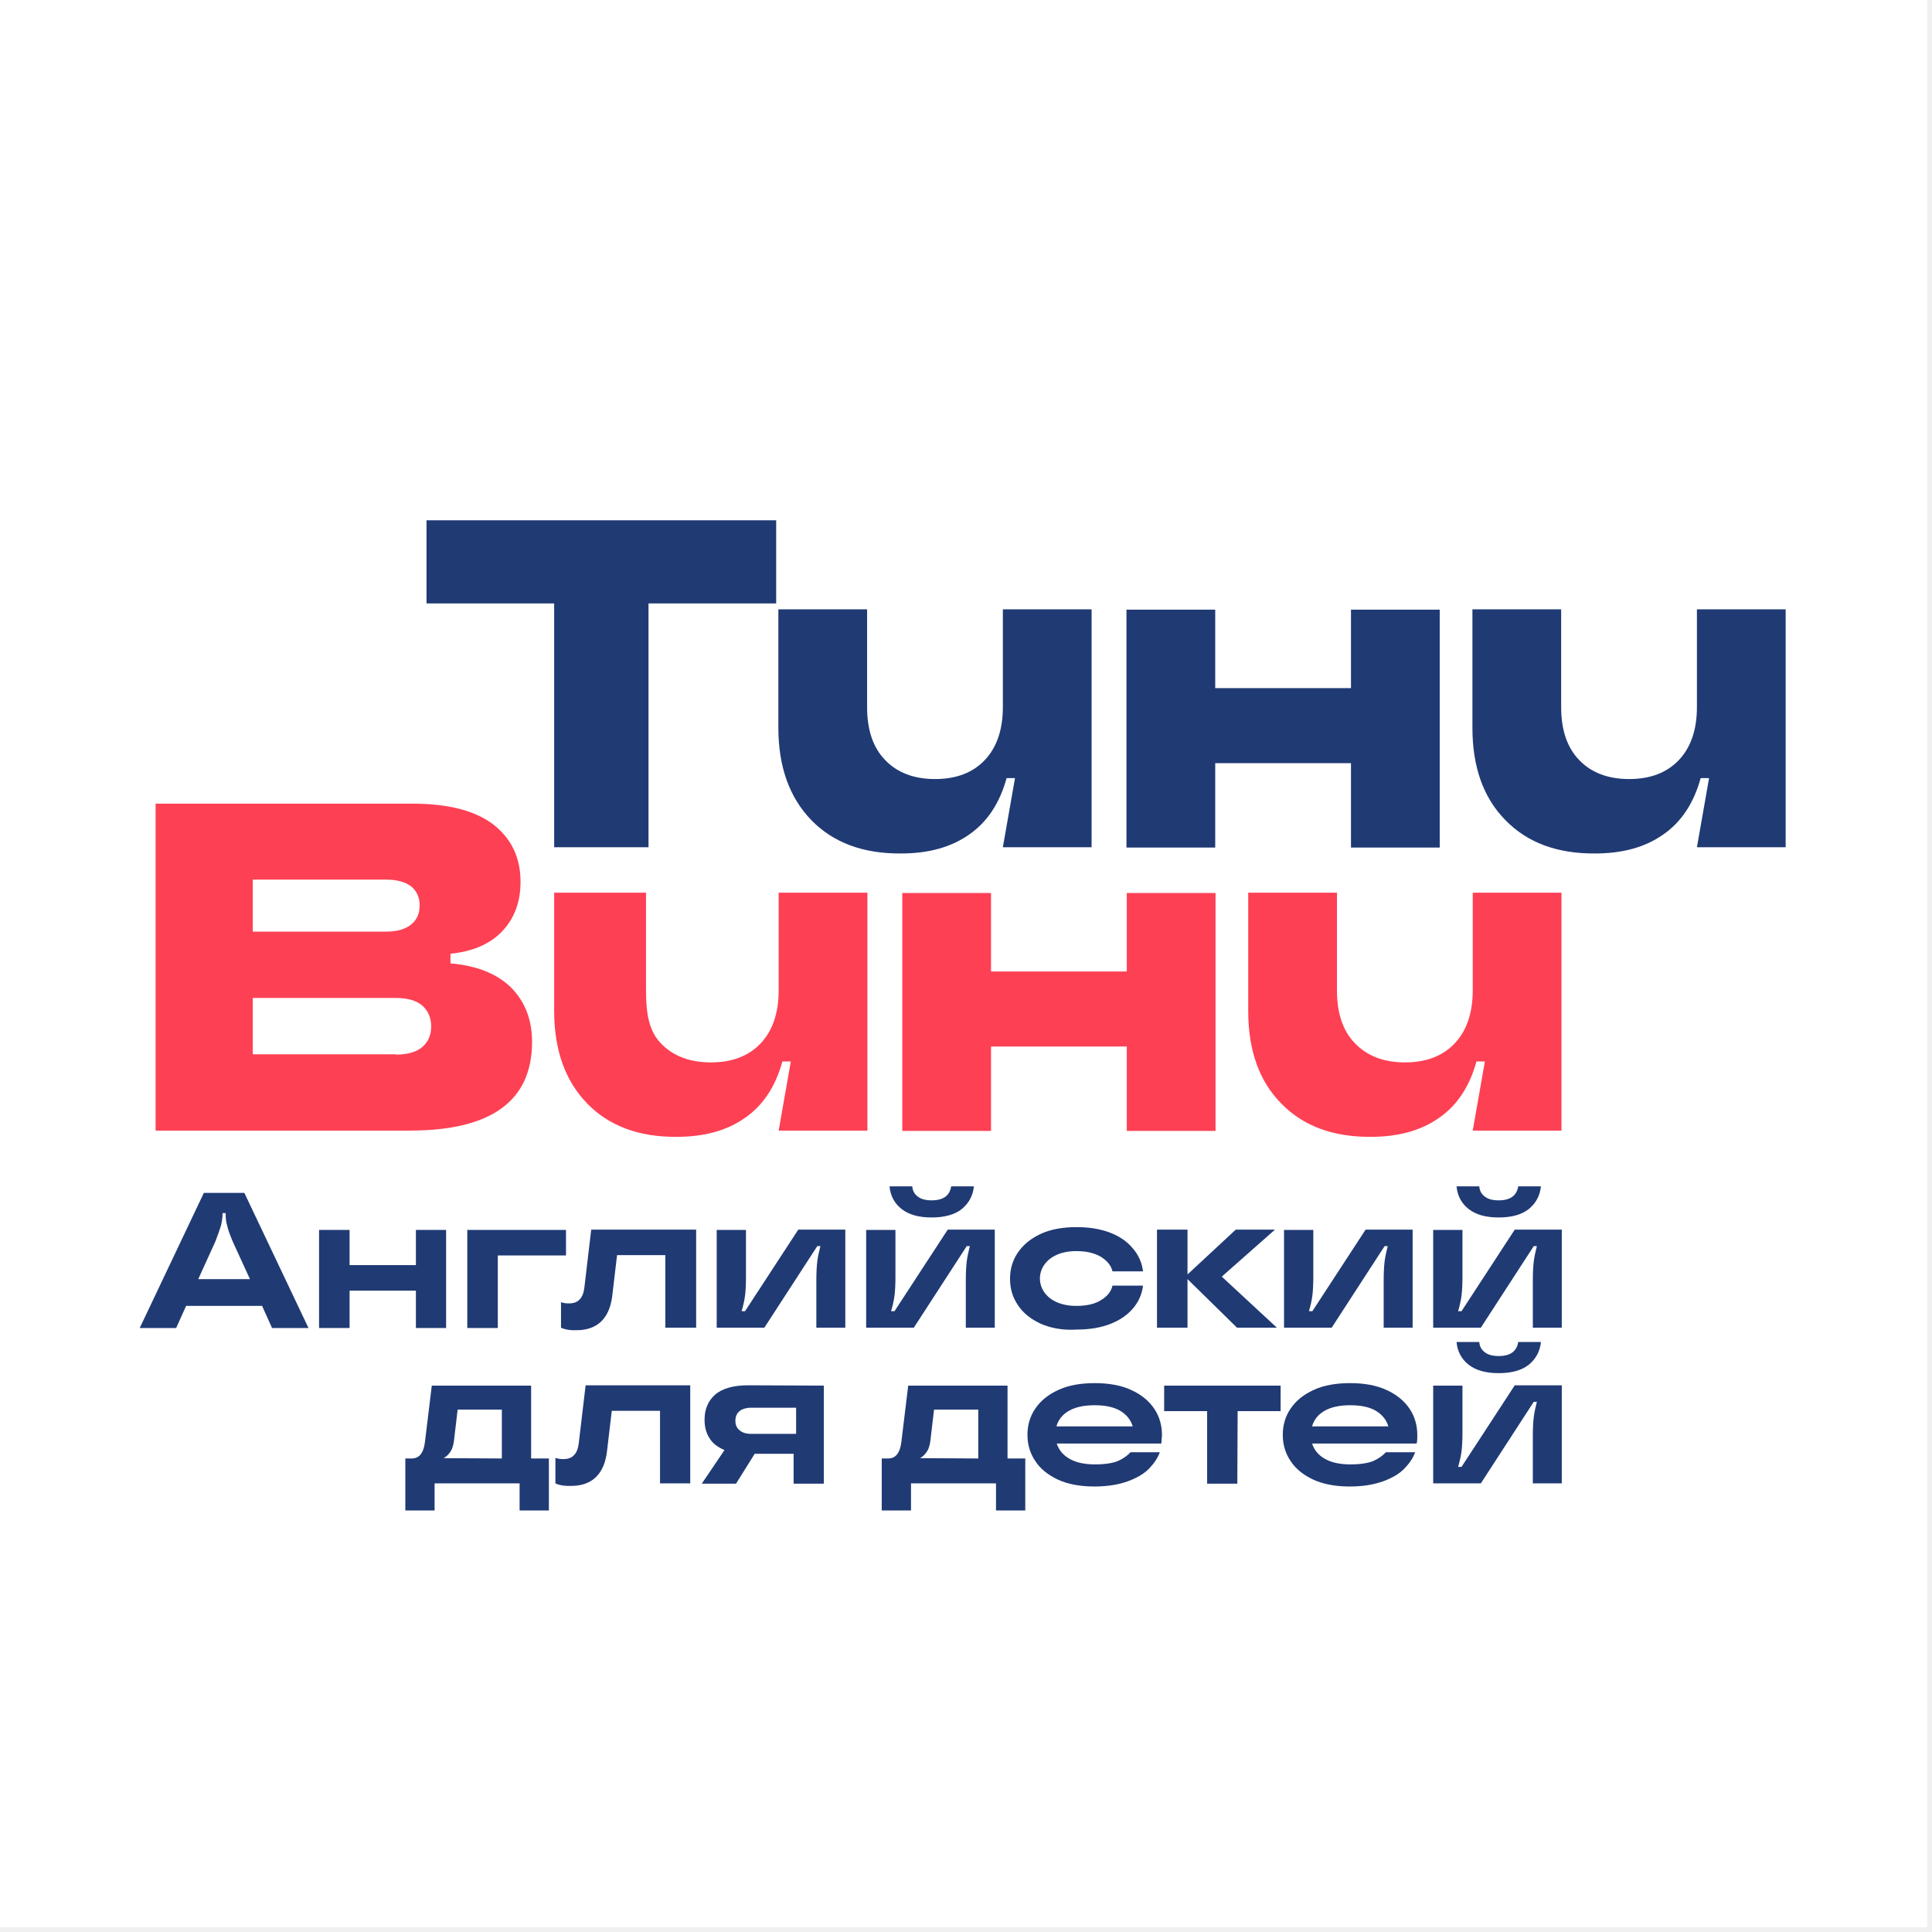
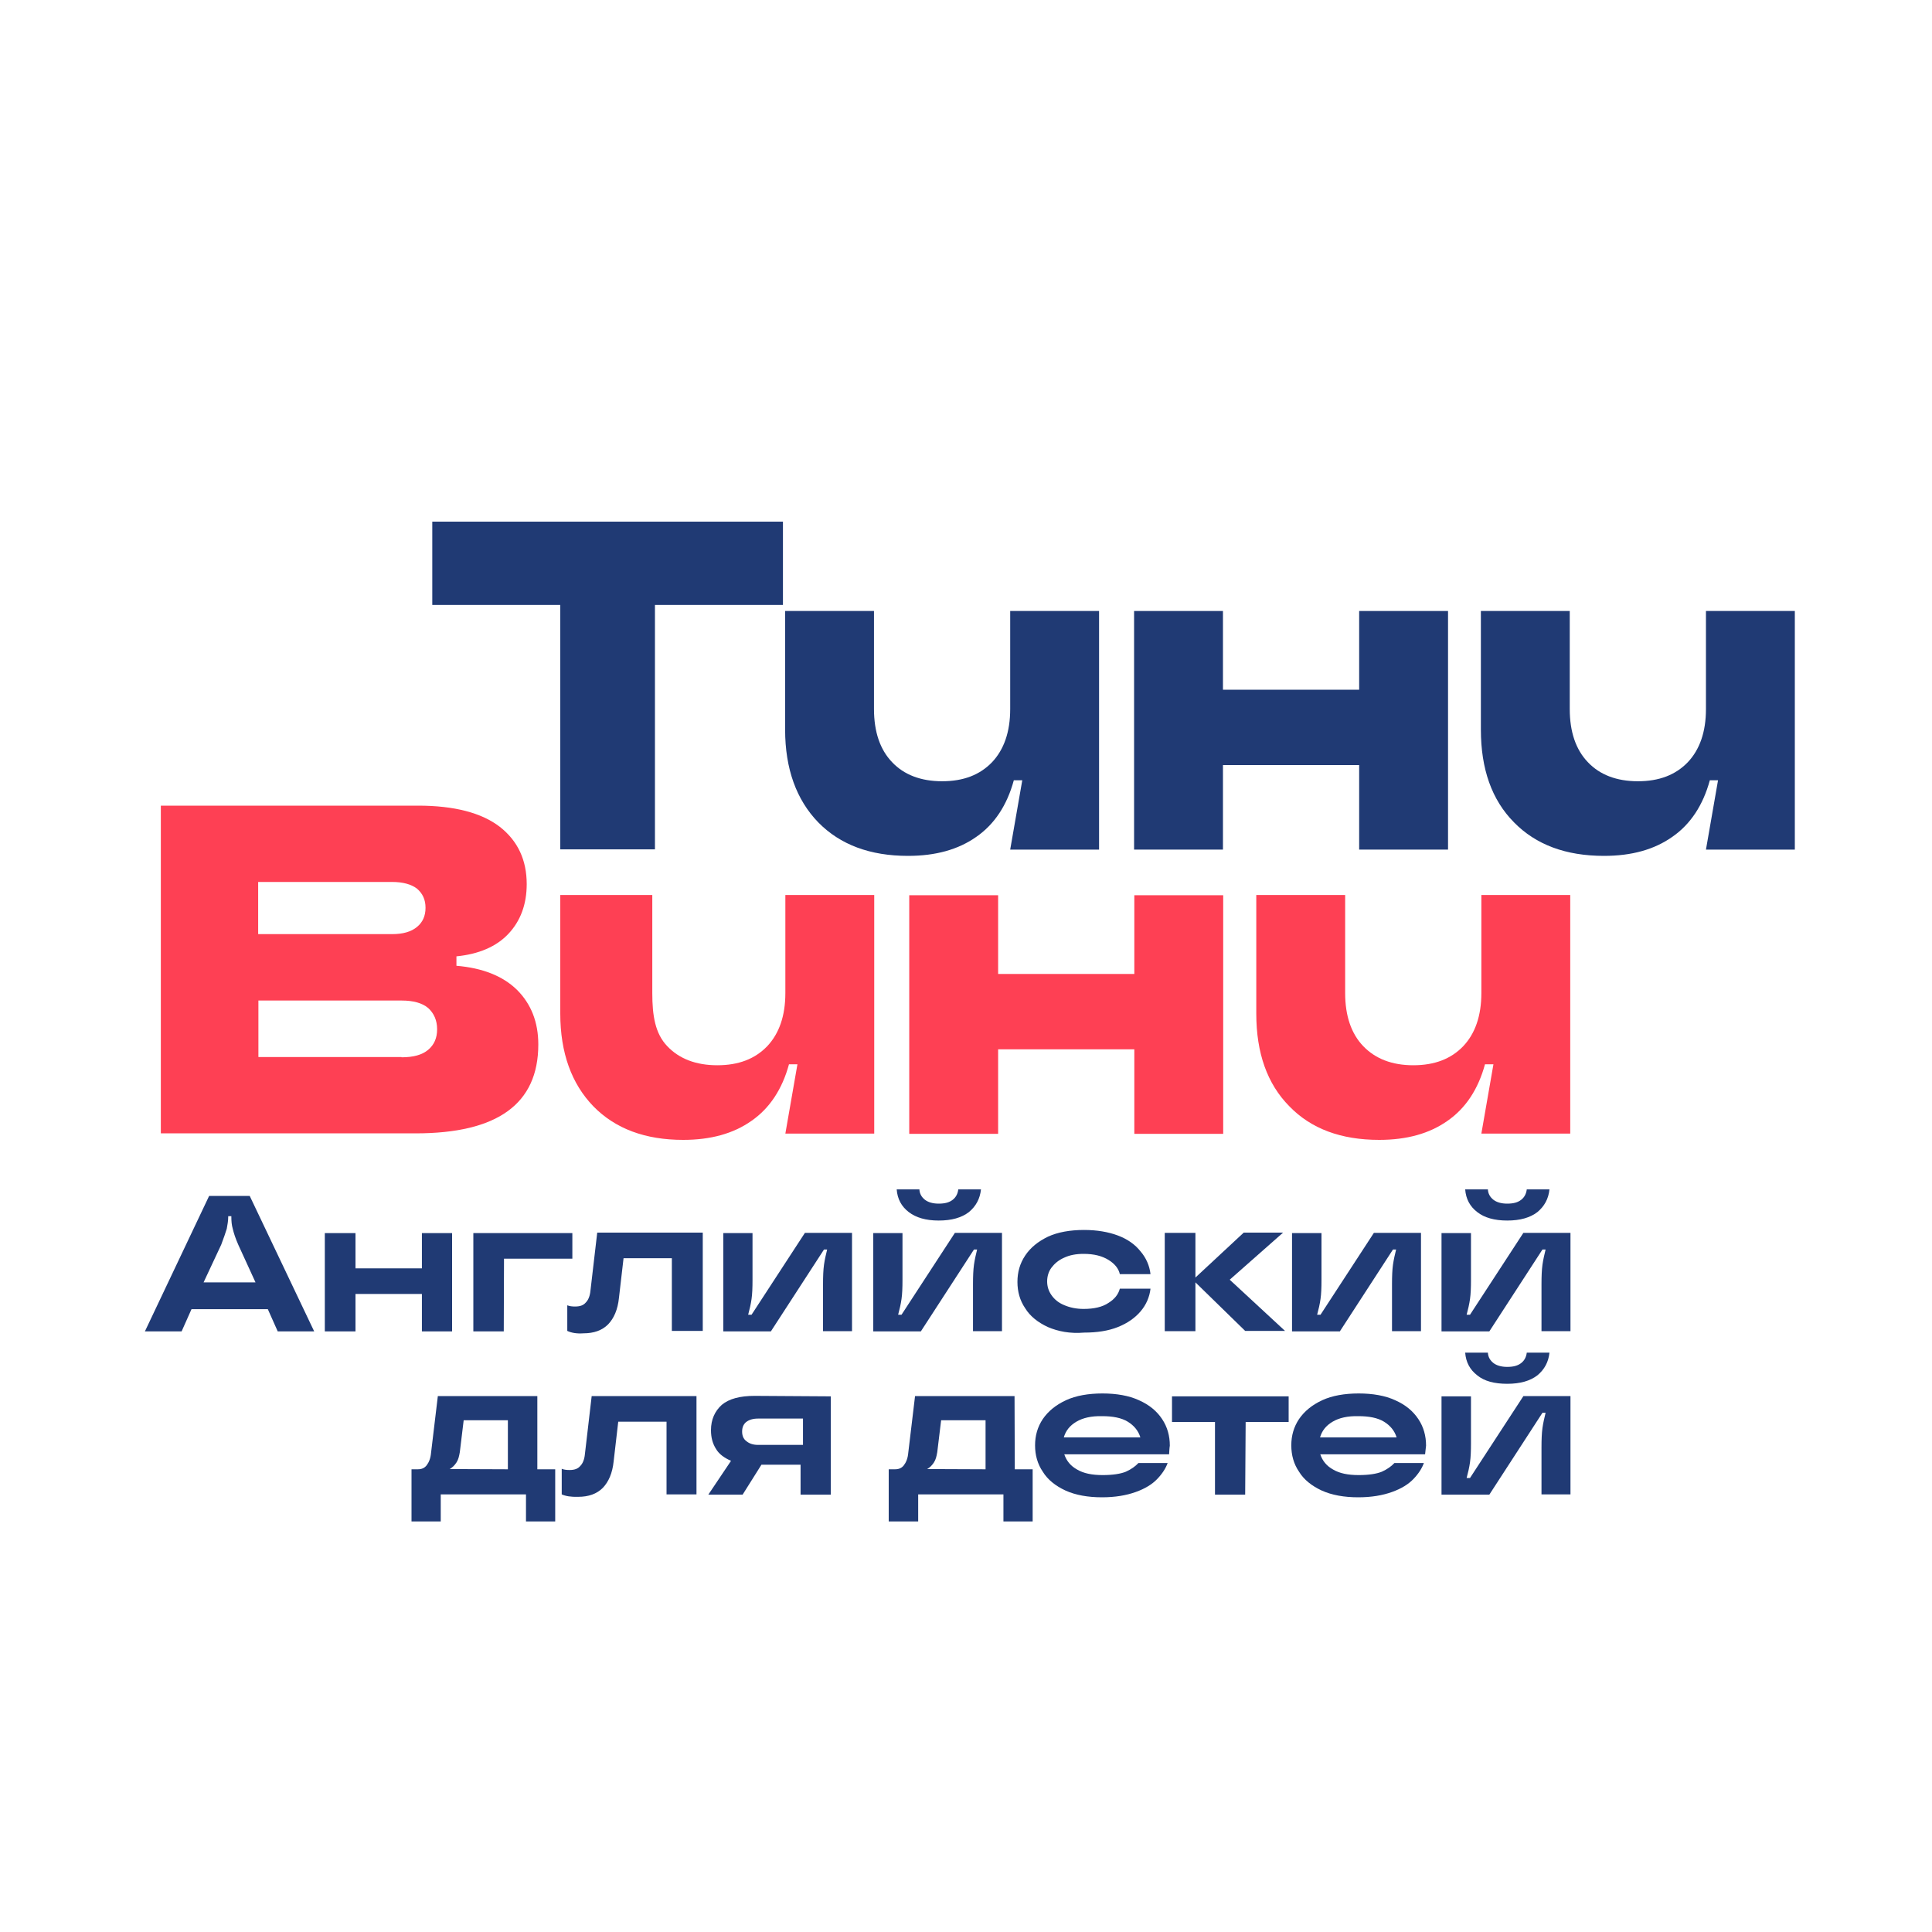
- <svg xmlns="http://www.w3.org/2000/svg" version="1.1" id="logotype" x="0px" y="0px" viewBox="0 0 802 802" style="enable-background:new 0 0 802 802;" xml:space="preserve">
+ <svg xmlns="http://www.w3.org/2000/svg" version="1.1" id="logotype" x="0px" y="0px" viewBox="0 0 800 800" style="enable-background:new 0 0 800 800;" xml:space="preserve">
  <style type="text/css">
	.st0{fill:#FFFFFF;}
	.st1{fill:#203A74;}
	.st2{fill:#FE4054;}
</style>
  <rect class="st0" width="800" height="800" />
  <g id="Logotype_x5F_Ru">
    <g>
-       <path class="st1" d="M128.058,551.275h-15.123l-4.136-9.177H77.259l-4.136,9.177H58l26.627-56.098h16.803L128.058,551.275z     M82.3,530.981h21.457l-7.109-15.511c-1.163-2.714-1.939-4.912-2.327-6.592c-0.517-1.68-0.646-3.361-0.646-4.912v-0.388h-1.293    v0.259c0,1.551-0.259,3.231-0.646,4.912c-0.517,1.68-1.293,3.878-2.327,6.592L82.3,530.981z" />
-       <path class="st1" d="M172.651,525.164v-14.606h12.538v40.716h-12.538v-15.511H145.12v15.511h-12.667v-40.716h12.667v14.606    H172.651L172.651,525.164z" />
-       <path class="st1" d="M206.646,551.275h-12.667v-40.716h40.975v10.599h-28.307L206.646,551.275L206.646,551.275z" />
-       <path class="st1" d="M232.885,551.145v-10.599c1.034,0.388,2.068,0.517,3.231,0.517c2.068,0,3.49-0.517,4.524-1.68    c1.034-1.034,1.68-2.714,1.939-4.912l2.844-24.042h43.56v40.716h-12.797v-30.117h-20.035l-1.939,16.416    c-0.517,4.912-2.068,8.531-4.524,10.987c-2.456,2.456-5.946,3.748-10.211,3.748C236.763,552.309,234.566,551.921,232.885,551.145z    " />
-       <path class="st1" d="M297.514,551.275v-40.716h12.15v19.518c0,3.102-0.129,5.687-0.388,7.755    c-0.259,2.068-0.776,4.265-1.422,6.463h1.422l22.103-33.866h19.518v40.716h-12.021v-19.518c0-3.231,0.129-5.817,0.388-8.014    c0.259-2.068,0.776-4.265,1.293-6.334h-1.293l-21.974,33.865h-19.776V551.275z" />
-       <path class="st1" d="M359.558,551.275v-40.716h12.15v19.518c0,3.102-0.129,5.687-0.388,7.755    c-0.259,2.068-0.776,4.265-1.422,6.463h1.422l22.103-33.866h19.518v40.716H400.92v-19.518c0-3.231,0.129-5.817,0.388-8.014    c0.259-2.068,0.776-4.265,1.293-6.334h-1.293l-21.974,33.865h-19.776V551.275z M374.293,501.898    c-2.973-2.327-4.653-5.429-5.041-9.436h9.436c0.129,1.81,0.905,3.231,2.327,4.266c1.293,1.034,3.231,1.551,5.687,1.551    c2.585,0,4.395-0.517,5.817-1.551c1.293-1.034,2.068-2.456,2.327-4.266h9.436c-0.388,3.878-2.068,6.98-5.041,9.436    c-2.973,2.327-7.109,3.49-12.538,3.49C381.402,505.388,377.266,504.225,374.293,501.898z" />
-       <path class="st1" d="M431.942,549.465c-4.136-1.939-7.368-4.524-9.436-7.755c-2.197-3.231-3.231-6.851-3.231-10.858    c0-4.007,1.034-7.626,3.231-10.858s5.3-5.817,9.436-7.755c4.136-1.939,9.177-2.844,14.994-2.844c5.3,0,9.953,0.776,13.96,2.327    c4.007,1.551,7.109,3.748,9.436,6.592c2.327,2.714,3.749,5.946,4.136,9.436H461.8c-0.517-2.327-2.068-4.266-4.653-5.946    c-2.585-1.551-5.946-2.456-10.341-2.456c-3.102,0-5.817,0.517-8.143,1.551c-2.327,1.034-4.007,2.456-5.17,4.136    s-1.81,3.619-1.81,5.687c0,2.068,0.646,4.007,1.81,5.687c1.163,1.68,2.844,3.102,5.17,4.136c2.327,1.034,5.041,1.551,8.143,1.551    c4.265,0,7.755-0.776,10.341-2.456c2.585-1.551,4.136-3.619,4.653-5.946h12.667c-0.388,3.49-1.81,6.721-4.136,9.436    c-2.327,2.714-5.429,4.912-9.436,6.463c-4.007,1.551-8.66,2.327-13.96,2.327C441.119,552.309,436.078,551.275,431.942,549.465z" />
-       <path class="st1" d="M507.17,529.947l22.879,21.198h-16.545l-20.552-20.164v20.164h-12.667v-40.716h12.667v18.613l20.035-18.613    h16.286L507.17,529.947z" />
-       <path class="st1" d="M533.021,551.275v-40.716h12.15v19.518c0,3.102-0.129,5.687-0.388,7.755    c-0.259,2.068-0.776,4.265-1.422,6.463h1.422l22.103-33.866h19.518v40.716h-12.021v-19.518c0-3.231,0.129-5.817,0.388-8.014    c0.258-2.068,0.776-4.265,1.293-6.334h-1.293l-21.974,33.865h-19.776V551.275z" />
-       <path class="st1" d="M594.936,551.275v-40.716h12.15v19.518c0,3.102-0.129,5.687-0.388,7.755    c-0.258,2.068-0.776,4.265-1.422,6.463h1.422l22.103-33.866h19.518v40.716h-12.021v-19.518c0-3.231,0.129-5.817,0.388-8.014    c0.259-2.068,0.776-4.265,1.293-6.334h-1.293l-21.974,33.865h-19.776V551.275z M609.671,501.898    c-2.973-2.327-4.653-5.429-5.041-9.436h9.436c0.129,1.81,0.905,3.231,2.327,4.266c1.293,1.034,3.231,1.551,5.687,1.551    c2.585,0,4.395-0.517,5.817-1.551c1.293-1.034,2.068-2.456,2.327-4.266h9.436c-0.388,3.878-2.068,6.98-5.041,9.436    c-2.973,2.327-7.109,3.49-12.538,3.49C616.78,505.388,612.644,504.225,609.671,501.898z" />
-       <path class="st1" d="M220.477,605.433h7.368v21.586h-12.15v-11.245h-35.287v11.245h-12.15v-21.586h2.585    c1.551,0,2.844-0.517,3.748-1.68c0.905-1.163,1.551-2.844,1.81-5.17l2.844-23.396h41.233L220.477,605.433L220.477,605.433z     M208.326,605.433V585.14h-18.355l-1.551,13.184c-0.259,1.68-0.646,3.102-1.422,4.265c-0.776,1.163-1.68,2.068-2.844,2.714    L208.326,605.433L208.326,605.433z" />
-       <path class="st1" d="M230.559,615.774v-10.599c1.034,0.388,2.068,0.517,3.231,0.517c2.068,0,3.49-0.517,4.524-1.68    c1.034-1.034,1.68-2.714,1.939-4.912l2.844-24.042h43.43v40.716h-12.538v-30.117h-20.035l-1.939,16.416    c-0.517,4.912-2.068,8.531-4.524,10.987c-2.456,2.456-5.946,3.749-10.211,3.749C234.437,616.937,232.239,616.55,230.559,615.774z" />
-       <path class="st1" d="M341.979,575.187v40.716h-12.538v-12.409h-16.157l-7.755,12.409H291.31l9.436-13.96    c-2.714-1.163-4.912-2.714-6.204-4.912c-1.422-2.197-2.068-4.653-2.068-7.755c0-4.395,1.551-7.885,4.524-10.47    c2.973-2.456,7.497-3.749,13.572-3.749L341.979,575.187L341.979,575.187z M311.862,584.364c-2.068,0-3.748,0.517-4.912,1.422    c-1.163,1.034-1.68,2.327-1.68,4.007c0,1.551,0.517,2.973,1.68,3.878c1.163,1.034,2.714,1.551,4.912,1.551h18.613v-10.858    L311.862,584.364L311.862,584.364z" />
-       <path class="st1" d="M418.241,605.433h7.368v21.586h-12.15v-11.245h-35.287v11.245h-12.15v-21.586h2.585    c1.551,0,2.844-0.517,3.749-1.68c0.905-1.163,1.551-2.844,1.81-5.17l2.844-23.396h41.233L418.241,605.433L418.241,605.433z     M406.09,605.433V585.14h-18.355l-1.551,13.184c-0.259,1.68-0.646,3.102-1.422,4.265c-0.776,1.163-1.68,2.068-2.844,2.714    L406.09,605.433L406.09,605.433z" />
-       <path class="st1" d="M482.094,599.229h-43.43c0.905,2.714,2.585,4.783,5.3,6.334c2.714,1.551,6.204,2.327,10.599,2.327    c4.136,0,7.368-0.517,9.565-1.422c2.197-1.034,3.878-2.197,5.17-3.619h12.15c-0.776,2.197-2.197,4.395-4.265,6.592    s-5.041,4.007-8.919,5.429c-3.878,1.422-8.531,2.197-13.96,2.197c-5.817,0-10.858-0.905-15.123-2.844    c-4.136-1.939-7.368-4.524-9.436-7.755c-2.197-3.231-3.231-6.851-3.231-10.858s1.034-7.626,3.231-10.858    c2.197-3.231,5.3-5.817,9.565-7.755c4.136-1.939,9.307-2.844,15.123-2.844c5.817,0,10.987,0.905,15.123,2.844    c4.265,1.939,7.368,4.524,9.565,7.755c2.197,3.231,3.231,6.98,3.231,10.987C482.223,596.773,482.223,597.936,482.094,599.229z     M443.704,585.657c-2.714,1.551-4.395,3.748-5.17,6.463h31.668c-0.776-2.714-2.585-4.912-5.17-6.463    c-2.585-1.551-6.204-2.327-10.599-2.327C449.909,583.33,446.419,584.106,443.704,585.657z" />
-       <path class="st1" d="M513.633,615.903h-12.538v-30.117h-17.838v-10.599h48.342v10.599h-17.838L513.633,615.903L513.633,615.903z" />
-       <path class="st1" d="M588.085,599.229h-43.43c0.905,2.714,2.585,4.783,5.3,6.334c2.714,1.551,6.204,2.327,10.599,2.327    c4.136,0,7.368-0.517,9.565-1.422c2.197-1.034,3.878-2.197,5.17-3.619h12.15c-0.776,2.197-2.197,4.395-4.266,6.592    s-5.041,4.007-8.919,5.429c-3.878,1.422-8.531,2.197-13.96,2.197c-5.817,0-10.858-0.905-15.123-2.844    c-4.136-1.939-7.368-4.524-9.436-7.755c-2.197-3.231-3.231-6.851-3.231-10.858s1.034-7.626,3.231-10.858    c2.197-3.231,5.299-5.817,9.565-7.755c4.136-1.939,9.307-2.844,15.123-2.844s10.987,0.905,15.123,2.844    c4.266,1.939,7.368,4.524,9.565,7.755c2.197,3.231,3.231,6.98,3.231,10.987C588.343,596.773,588.343,597.936,588.085,599.229z     M549.825,585.657c-2.714,1.551-4.395,3.748-5.17,6.463h31.668c-0.776-2.714-2.585-4.912-5.17-6.463s-6.204-2.327-10.599-2.327    C556.029,583.33,552.539,584.106,549.825,585.657z" />
-       <path class="st1" d="M594.936,615.903v-40.716h12.15v19.518c0,3.102-0.129,5.687-0.388,7.755    c-0.258,2.068-0.776,4.266-1.422,6.463h1.422l22.103-33.865h19.518v40.716h-12.021v-19.518c0-3.231,0.129-5.817,0.388-8.014    c0.259-2.068,0.776-4.266,1.293-6.334h-1.293l-21.974,33.865h-19.776V615.903z M609.671,566.527    c-2.973-2.327-4.653-5.429-5.041-9.436h9.436c0.129,1.81,0.905,3.231,2.327,4.265c1.293,1.034,3.231,1.551,5.687,1.551    c2.585,0,4.395-0.517,5.817-1.551c1.293-1.034,2.068-2.456,2.327-4.265h9.436c-0.388,3.878-2.068,6.98-5.041,9.436    c-2.973,2.327-7.109,3.49-12.538,3.49C616.78,570.017,612.644,568.854,609.671,566.527z" />
+       <path class="st1" d="M130.1,551.3h-15.1l-4.1-9.2H79.3l-4.1,9.2H60l26.6-56.1h16.8L130.1,551.3z M84.3,531h21.5l-7.1-15.5    c-1.2-2.7-1.9-4.9-2.3-6.6c-0.5-1.7-0.6-3.4-0.6-4.9v-0.4h-1.3v0.3c0,1.6-0.3,3.2-0.6,4.9c-0.5,1.7-1.3,3.9-2.3,6.6L84.3,531z" />
+       <path class="st1" d="M174.7,525.2v-14.6h12.5v40.7h-12.5v-15.5h-27.5v15.5h-12.7v-40.7h12.7v14.6H174.7L174.7,525.2z" />
+       <path class="st1" d="M208.6,551.3H196v-40.7h41v10.6h-28.3L208.6,551.3L208.6,551.3z" />
+       <path class="st1" d="M234.9,551.1v-10.6c1,0.4,2.1,0.5,3.2,0.5c2.1,0,3.5-0.5,4.5-1.7c1-1,1.7-2.7,1.9-4.9l2.8-24H291v40.7h-12.8    V521h-20l-1.9,16.4c-0.5,4.9-2.1,8.5-4.5,11c-2.5,2.5-5.9,3.7-10.2,3.7C238.8,552.3,236.6,551.9,234.9,551.1z" />
+       <path class="st1" d="M299.5,551.3v-40.7h12.1v19.5c0,3.1-0.1,5.7-0.4,7.8s-0.8,4.3-1.4,6.5h1.4l22.1-33.9h19.5v40.7h-12v-19.5    c0-3.2,0.1-5.8,0.4-8c0.3-2.1,0.8-4.3,1.3-6.3h-1.3l-22,33.9h-19.8V551.3z" />
+       <path class="st1" d="M361.6,551.3v-40.7h12.1v19.5c0,3.1-0.1,5.7-0.4,7.8s-0.8,4.3-1.4,6.5h1.4l22.1-33.9h19.5v40.7h-12v-19.5    c0-3.2,0.1-5.8,0.4-8c0.3-2.1,0.8-4.3,1.3-6.3h-1.3l-22,33.9h-19.8V551.3z M376.3,501.9c-3-2.3-4.7-5.4-5-9.4h9.4    c0.1,1.8,0.9,3.2,2.3,4.3c1.3,1,3.2,1.6,5.7,1.6c2.6,0,4.4-0.5,5.8-1.6c1.3-1,2.1-2.5,2.3-4.3h9.4c-0.4,3.9-2.1,7-5,9.4    c-3,2.3-7.1,3.5-12.5,3.5C383.4,505.4,379.3,504.2,376.3,501.9z" />
+       <path class="st1" d="M433.9,549.5c-4.1-1.9-7.4-4.5-9.4-7.8c-2.2-3.2-3.2-6.9-3.2-10.9c0-4,1-7.6,3.2-10.9s5.3-5.8,9.4-7.8    c4.1-1.9,9.2-2.8,15-2.8c5.3,0,10,0.8,14,2.3s7.1,3.7,9.4,6.6c2.3,2.7,3.7,5.9,4.1,9.4h-12.7c-0.5-2.3-2.1-4.3-4.7-5.9    c-2.6-1.6-5.9-2.5-10.3-2.5c-3.1,0-5.8,0.5-8.1,1.6c-2.3,1-4,2.5-5.2,4.1s-1.8,3.6-1.8,5.7s0.6,4,1.8,5.7c1.2,1.7,2.8,3.1,5.2,4.1    c2.3,1,5,1.6,8.1,1.6c4.3,0,7.8-0.8,10.3-2.5c2.6-1.6,4.1-3.6,4.7-5.9h12.7c-0.4,3.5-1.8,6.7-4.1,9.4c-2.3,2.7-5.4,4.9-9.4,6.5    c-4,1.6-8.7,2.3-14,2.3C443.1,552.3,438.1,551.3,433.9,549.5z" />
+       <path class="st1" d="M509.2,529.9l22.9,21.2h-16.5L495,531v20.2h-12.7v-40.7H495V529l20-18.6h16.3L509.2,529.9z" />
+       <path class="st1" d="M535,551.3v-40.7h12.2v19.5c0,3.1-0.1,5.7-0.4,7.8s-0.8,4.3-1.4,6.5h1.4l22.1-33.9h19.5v40.7h-12v-19.5    c0-3.2,0.1-5.8,0.4-8c0.3-2.1,0.8-4.3,1.3-6.3h-1.3l-22,33.9H535L535,551.3L535,551.3z" />
+       <path class="st1" d="M596.9,551.3v-40.7h12.2v19.5c0,3.1-0.1,5.7-0.4,7.8c-0.3,2.1-0.8,4.3-1.4,6.5h1.4l22.1-33.9h19.5v40.7h-12    v-19.5c0-3.2,0.1-5.8,0.4-8c0.3-2.1,0.8-4.3,1.3-6.3h-1.3l-22,33.9h-19.8L596.9,551.3L596.9,551.3z M611.7,501.9    c-3-2.3-4.7-5.4-5-9.4h9.4c0.1,1.8,0.9,3.2,2.3,4.3c1.3,1,3.2,1.6,5.7,1.6c2.6,0,4.4-0.5,5.8-1.6c1.3-1,2.1-2.5,2.3-4.3h9.4    c-0.4,3.9-2.1,7-5,9.4c-3,2.3-7.1,3.5-12.5,3.5C618.8,505.4,614.6,504.2,611.7,501.9z" />
+       <path class="st1" d="M222.5,608.4h7.4V630h-12.1v-11.2h-35.3V630h-12.1v-21.6h2.6c1.6,0,2.8-0.5,3.7-1.7c0.9-1.2,1.6-2.8,1.8-5.2    l2.8-23.4h41.2L222.5,608.4L222.5,608.4z M210.3,608.4v-20.3H192l-1.6,13.2c-0.3,1.7-0.6,3.1-1.4,4.3s-1.7,2.1-2.8,2.7    L210.3,608.4L210.3,608.4z" />
+       <path class="st1" d="M232.6,618.8v-10.6c1,0.4,2.1,0.5,3.2,0.5c2.1,0,3.5-0.5,4.5-1.7c1-1,1.7-2.7,1.9-4.9l2.8-24h43.4v40.7H276    v-30.1h-20l-1.9,16.4c-0.5,4.9-2.1,8.5-4.5,11c-2.5,2.5-5.9,3.7-10.2,3.7C236.4,619.9,234.2,619.5,232.6,618.8z" />
+       <path class="st1" d="M344,578.2v40.7h-12.5v-12.4h-16.2l-7.8,12.4h-14.2l9.4-14c-2.7-1.2-4.9-2.7-6.2-4.9    c-1.4-2.2-2.1-4.7-2.1-7.8c0-4.4,1.6-7.9,4.5-10.5c3-2.5,7.5-3.7,13.6-3.7L344,578.2L344,578.2z M313.9,587.4    c-2.1,0-3.7,0.5-4.9,1.4c-1.2,1-1.7,2.3-1.7,4c0,1.6,0.5,3,1.7,3.9c1.2,1,2.7,1.6,4.9,1.6h18.6v-10.9L313.9,587.4L313.9,587.4z" />
+       <path class="st1" d="M420.2,608.4h7.4V630h-12.1v-11.2h-35.3V630H368v-21.6h2.6c1.6,0,2.8-0.5,3.7-1.7c0.9-1.2,1.6-2.8,1.8-5.2    l2.8-23.4h41.2L420.2,608.4L420.2,608.4z M408.1,608.4v-20.3h-18.4l-1.6,13.2c-0.3,1.7-0.6,3.1-1.4,4.3s-1.7,2.1-2.8,2.7    L408.1,608.4L408.1,608.4z" />
+       <path class="st1" d="M484.1,602.2h-43.4c0.9,2.7,2.6,4.8,5.3,6.3c2.7,1.6,6.2,2.3,10.6,2.3c4.1,0,7.4-0.5,9.6-1.4    c2.2-1,3.9-2.2,5.2-3.6h12.1c-0.8,2.2-2.2,4.4-4.3,6.6s-5,4-8.9,5.4c-3.9,1.4-8.5,2.2-14,2.2c-5.8,0-10.9-0.9-15.1-2.8    c-4.1-1.9-7.4-4.5-9.4-7.8c-2.2-3.2-3.2-6.9-3.2-10.9s1-7.6,3.2-10.9c2.2-3.2,5.3-5.8,9.6-7.8c4.1-1.9,9.3-2.8,15.1-2.8    c5.8,0,11,0.9,15.1,2.8c4.3,1.9,7.4,4.5,9.6,7.8s3.2,7,3.2,11C484.2,599.8,484.2,600.9,484.1,602.2z M445.7,588.7    c-2.7,1.6-4.4,3.7-5.2,6.5h31.7c-0.8-2.7-2.6-4.9-5.2-6.5c-2.6-1.6-6.2-2.3-10.6-2.3C451.9,586.3,448.4,587.1,445.7,588.7z" />
+       <path class="st1" d="M515.6,618.9h-12.5v-30.1h-17.8v-10.6h48.3v10.6h-17.8L515.6,618.9L515.6,618.9z" />
+       <path class="st1" d="M590.1,602.2h-43.4c0.9,2.7,2.6,4.8,5.3,6.3c2.7,1.6,6.2,2.3,10.6,2.3c4.1,0,7.4-0.5,9.6-1.4    c2.2-1,3.9-2.2,5.2-3.6h12.2c-0.8,2.2-2.2,4.4-4.3,6.6s-5,4-8.9,5.4s-8.5,2.2-14,2.2c-5.8,0-10.9-0.9-15.1-2.8    c-4.1-1.9-7.4-4.5-9.4-7.8c-2.2-3.2-3.2-6.9-3.2-10.9s1-7.6,3.2-10.9c2.2-3.2,5.3-5.8,9.6-7.8c4.1-1.9,9.3-2.8,15.1-2.8    s11,0.9,15.1,2.8c4.3,1.9,7.4,4.5,9.6,7.8s3.2,7,3.2,11C590.3,599.8,590.3,600.9,590.1,602.2z M551.8,588.7    c-2.7,1.6-4.4,3.7-5.2,6.5h31.7c-0.8-2.7-2.6-4.9-5.2-6.5s-6.2-2.3-10.6-2.3C558,586.3,554.5,587.1,551.8,588.7z" />
+       <path class="st1" d="M596.9,618.9v-40.7h12.2v19.5c0,3.1-0.1,5.7-0.4,7.8c-0.3,2.1-0.8,4.3-1.4,6.5h1.4l22.1-33.9h19.5v40.7h-12    v-19.5c0-3.2,0.1-5.8,0.4-8c0.3-2.1,0.8-4.3,1.3-6.3h-1.3l-22,33.9h-19.8L596.9,618.9L596.9,618.9z M611.7,569.5    c-3-2.3-4.7-5.4-5-9.4h9.4c0.1,1.8,0.9,3.2,2.3,4.3c1.3,1,3.2,1.6,5.7,1.6c2.6,0,4.4-0.5,5.8-1.6c1.3-1,2.1-2.5,2.3-4.3h9.4    c-0.4,3.9-2.1,7-5,9.4c-3,2.3-7.1,3.5-12.5,3.5C618.8,573,614.6,571.9,611.7,569.5z" />
    </g>
    <g id="English_1_">
-       <path class="st1" d="M269.336,351.701h-39.294V250.492h-52.996v-34.512h145.156v34.512h-52.996v101.209H269.336z" />
-       <path class="st1" d="M336.808,340.456c-9.048-9.307-13.701-22.103-13.701-38.389v-49.118h36.838v40.587    c0,9.436,2.456,16.803,7.497,21.974c4.912,5.17,11.892,7.885,20.681,7.885s15.64-2.585,20.681-7.885    c4.912-5.17,7.497-12.538,7.497-21.974v-40.587h36.838v98.753h-36.838l5.041-28.695h-3.49    c-2.844,10.341-8.014,18.225-15.511,23.396c-7.497,5.3-16.933,7.885-28.307,7.885    C358.265,354.415,345.856,349.762,336.808,340.456z" />
-       <path class="st1" d="M560.812,285.65v-32.573h36.838v98.753h-36.838v-35.029h-56.356v35.029h-36.838v-98.753h36.838v32.573    H560.812z" />
-       <path class="st1" d="M624.923,340.456c-9.177-9.307-13.701-22.103-13.701-38.389v-49.118h36.838v40.587    c0,9.436,2.456,16.803,7.497,21.974c4.912,5.17,11.892,7.885,20.681,7.885s15.64-2.585,20.681-7.885    c4.912-5.17,7.497-12.538,7.497-21.974v-40.587h36.838v98.753h-36.838l5.041-28.695h-3.49    c-2.844,10.341-8.014,18.225-15.511,23.396c-7.497,5.3-16.933,7.885-28.307,7.885C646.38,354.415,633.971,349.762,624.923,340.456    z" />
+       <path class="st1" d="M271.3,351.7H232V250.5h-53V216h145.2v34.5h-53v101.2H271.3z" />
+       <path class="st1" d="M338.8,340.5c-9-9.3-13.7-22.1-13.7-38.4v-49.1h36.8v40.6c0,9.4,2.5,16.8,7.5,22c4.9,5.2,11.9,7.9,20.7,7.9    s15.6-2.6,20.7-7.9c4.9-5.2,7.5-12.5,7.5-22v-40.6h36.8v98.8h-36.8l5-28.7h-3.5c-2.8,10.3-8,18.2-15.5,23.4    c-7.5,5.3-16.9,7.9-28.3,7.9C360.3,354.4,347.9,349.8,338.8,340.5z" />
+       <path class="st1" d="M562.8,285.6v-32.6h36.8v98.8h-36.8v-35h-56.4v35h-36.8v-98.8h36.8v32.6H562.8z" />
+       <path class="st1" d="M626.9,340.5c-9.2-9.3-13.7-22.1-13.7-38.4v-49.1h36.8v40.6c0,9.4,2.5,16.8,7.5,22c4.9,5.2,11.9,7.9,20.7,7.9    s15.6-2.6,20.7-7.9c4.9-5.2,7.5-12.5,7.5-22v-40.6h36.8v98.8h-36.8l5-28.7H708c-2.8,10.3-8,18.2-15.5,23.4    c-7.5,5.3-16.9,7.9-28.3,7.9C648.4,354.4,636,349.8,626.9,340.5z" />
    </g>
    <g id="Вини_1_">
-       <path class="st2" d="M186.87,399.914c10.987,0.905,19.389,4.265,25.205,9.953c5.817,5.817,8.789,13.314,8.789,22.62    c0,24.559-16.933,36.838-50.798,36.838H64.592v-135.72H171.1c15.123,0,26.369,2.973,33.865,8.789    c7.368,5.817,11.116,13.701,11.116,23.654c0,8.402-2.585,15.252-7.626,20.552s-12.279,8.402-21.457,9.307v4.007H186.87z     M104.921,365.273v21.457h55.451c4.524,0,7.885-1.034,10.341-2.973c2.327-1.939,3.49-4.524,3.49-7.885    c0-3.361-1.163-5.946-3.49-7.885c-2.327-1.81-5.817-2.844-10.341-2.844h-55.451V365.273z M164.25,437.786    c4.912,0,8.531-1.034,10.987-3.102c2.456-2.068,3.748-4.912,3.748-8.531c0-3.748-1.293-6.592-3.748-8.789    c-2.456-2.068-6.204-3.102-10.987-3.102h-59.329v23.396h59.329V437.786z" />
-       <path class="st2" d="M243.743,458.08c-9.048-9.307-13.701-22.103-13.701-38.389v-49.118h38.131v40.587    c0,9.436,1.163,16.803,6.204,21.974c4.912,5.17,11.892,7.885,20.681,7.885s15.64-2.585,20.681-7.885    c4.912-5.17,7.497-12.538,7.497-21.974v-40.587h36.838v98.753h-36.838l5.041-28.695h-3.49    c-2.844,10.341-8.014,18.225-15.511,23.396c-7.497,5.3-16.933,7.885-28.307,7.885C265.2,472.04,252.791,467.386,243.743,458.08z" />
-       <path class="st2" d="M467.746,403.275v-32.573h36.838v98.753h-36.838v-35.029H411.39v35.029h-36.838v-98.753h36.838v32.573    H467.746z" />
-       <path class="st2" d="M531.858,458.08c-9.177-9.307-13.701-22.103-13.701-38.389v-49.118h36.838v40.587    c0,9.436,2.456,16.803,7.497,21.974c5.041,5.17,11.892,7.885,20.681,7.885s15.64-2.585,20.681-7.885    c4.912-5.17,7.497-12.538,7.497-21.974v-40.587h36.838v98.753h-36.838l5.041-28.695h-3.49    c-2.844,10.341-8.014,18.225-15.511,23.396c-7.497,5.3-16.933,7.885-28.307,7.885C553.315,472.04,540.906,467.386,531.858,458.08z    " />
+       <path class="st2" d="M188.9,399.9c11,0.9,19.4,4.3,25.2,10c5.8,5.8,8.8,13.3,8.8,22.6c0,24.6-16.9,36.8-50.8,36.8H66.6V333.6    h106.5c15.1,0,26.4,3,33.9,8.8c7.4,5.8,11.1,13.7,11.1,23.7c0,8.4-2.6,15.3-7.6,20.6s-12.3,8.4-21.5,9.3v4H188.9z M106.9,365.3    v21.5h55.5c4.5,0,7.9-1,10.3-3c2.3-1.9,3.5-4.5,3.5-7.9c0-3.4-1.2-5.9-3.5-7.9c-2.3-1.8-5.8-2.8-10.3-2.8h-55.5    C106.9,365.1,106.9,365.3,106.9,365.3z M166.3,437.8c4.9,0,8.5-1,11-3.1s3.7-4.9,3.7-8.5c0-3.7-1.3-6.6-3.7-8.8    c-2.5-2.1-6.2-3.1-11-3.1h-59.3v23.4h59.3V437.8z" />
+       <path class="st2" d="M245.7,458.1c-9-9.3-13.7-22.1-13.7-38.4v-49.1h38.1v40.6c0,9.4,1.2,16.8,6.2,22c4.9,5.2,11.9,7.9,20.7,7.9    s15.6-2.6,20.7-7.9c4.9-5.2,7.5-12.5,7.5-22v-40.6h36.8v98.8h-36.8l5-28.7h-3.5c-2.8,10.3-8,18.2-15.5,23.4    c-7.5,5.3-16.9,7.9-28.3,7.9C267.2,472,254.8,467.4,245.7,458.1z" />
+       <path class="st2" d="M469.7,403.3v-32.6h36.8v98.8h-36.8v-35h-56.4v35h-36.8v-98.8h36.8v32.6H469.7z" />
+       <path class="st2" d="M533.9,458.1c-9.2-9.3-13.7-22.1-13.7-38.4v-49.1H557v40.6c0,9.4,2.5,16.8,7.5,22c5,5.2,11.9,7.9,20.7,7.9    s15.6-2.6,20.7-7.9c4.9-5.2,7.5-12.5,7.5-22v-40.6h36.8v98.8h-36.8l5-28.7h-3.5c-2.8,10.3-8,18.2-15.5,23.4    c-7.5,5.3-16.9,7.9-28.3,7.9C555.3,472,542.9,467.4,533.9,458.1z" />
    </g>
  </g>
</svg>
